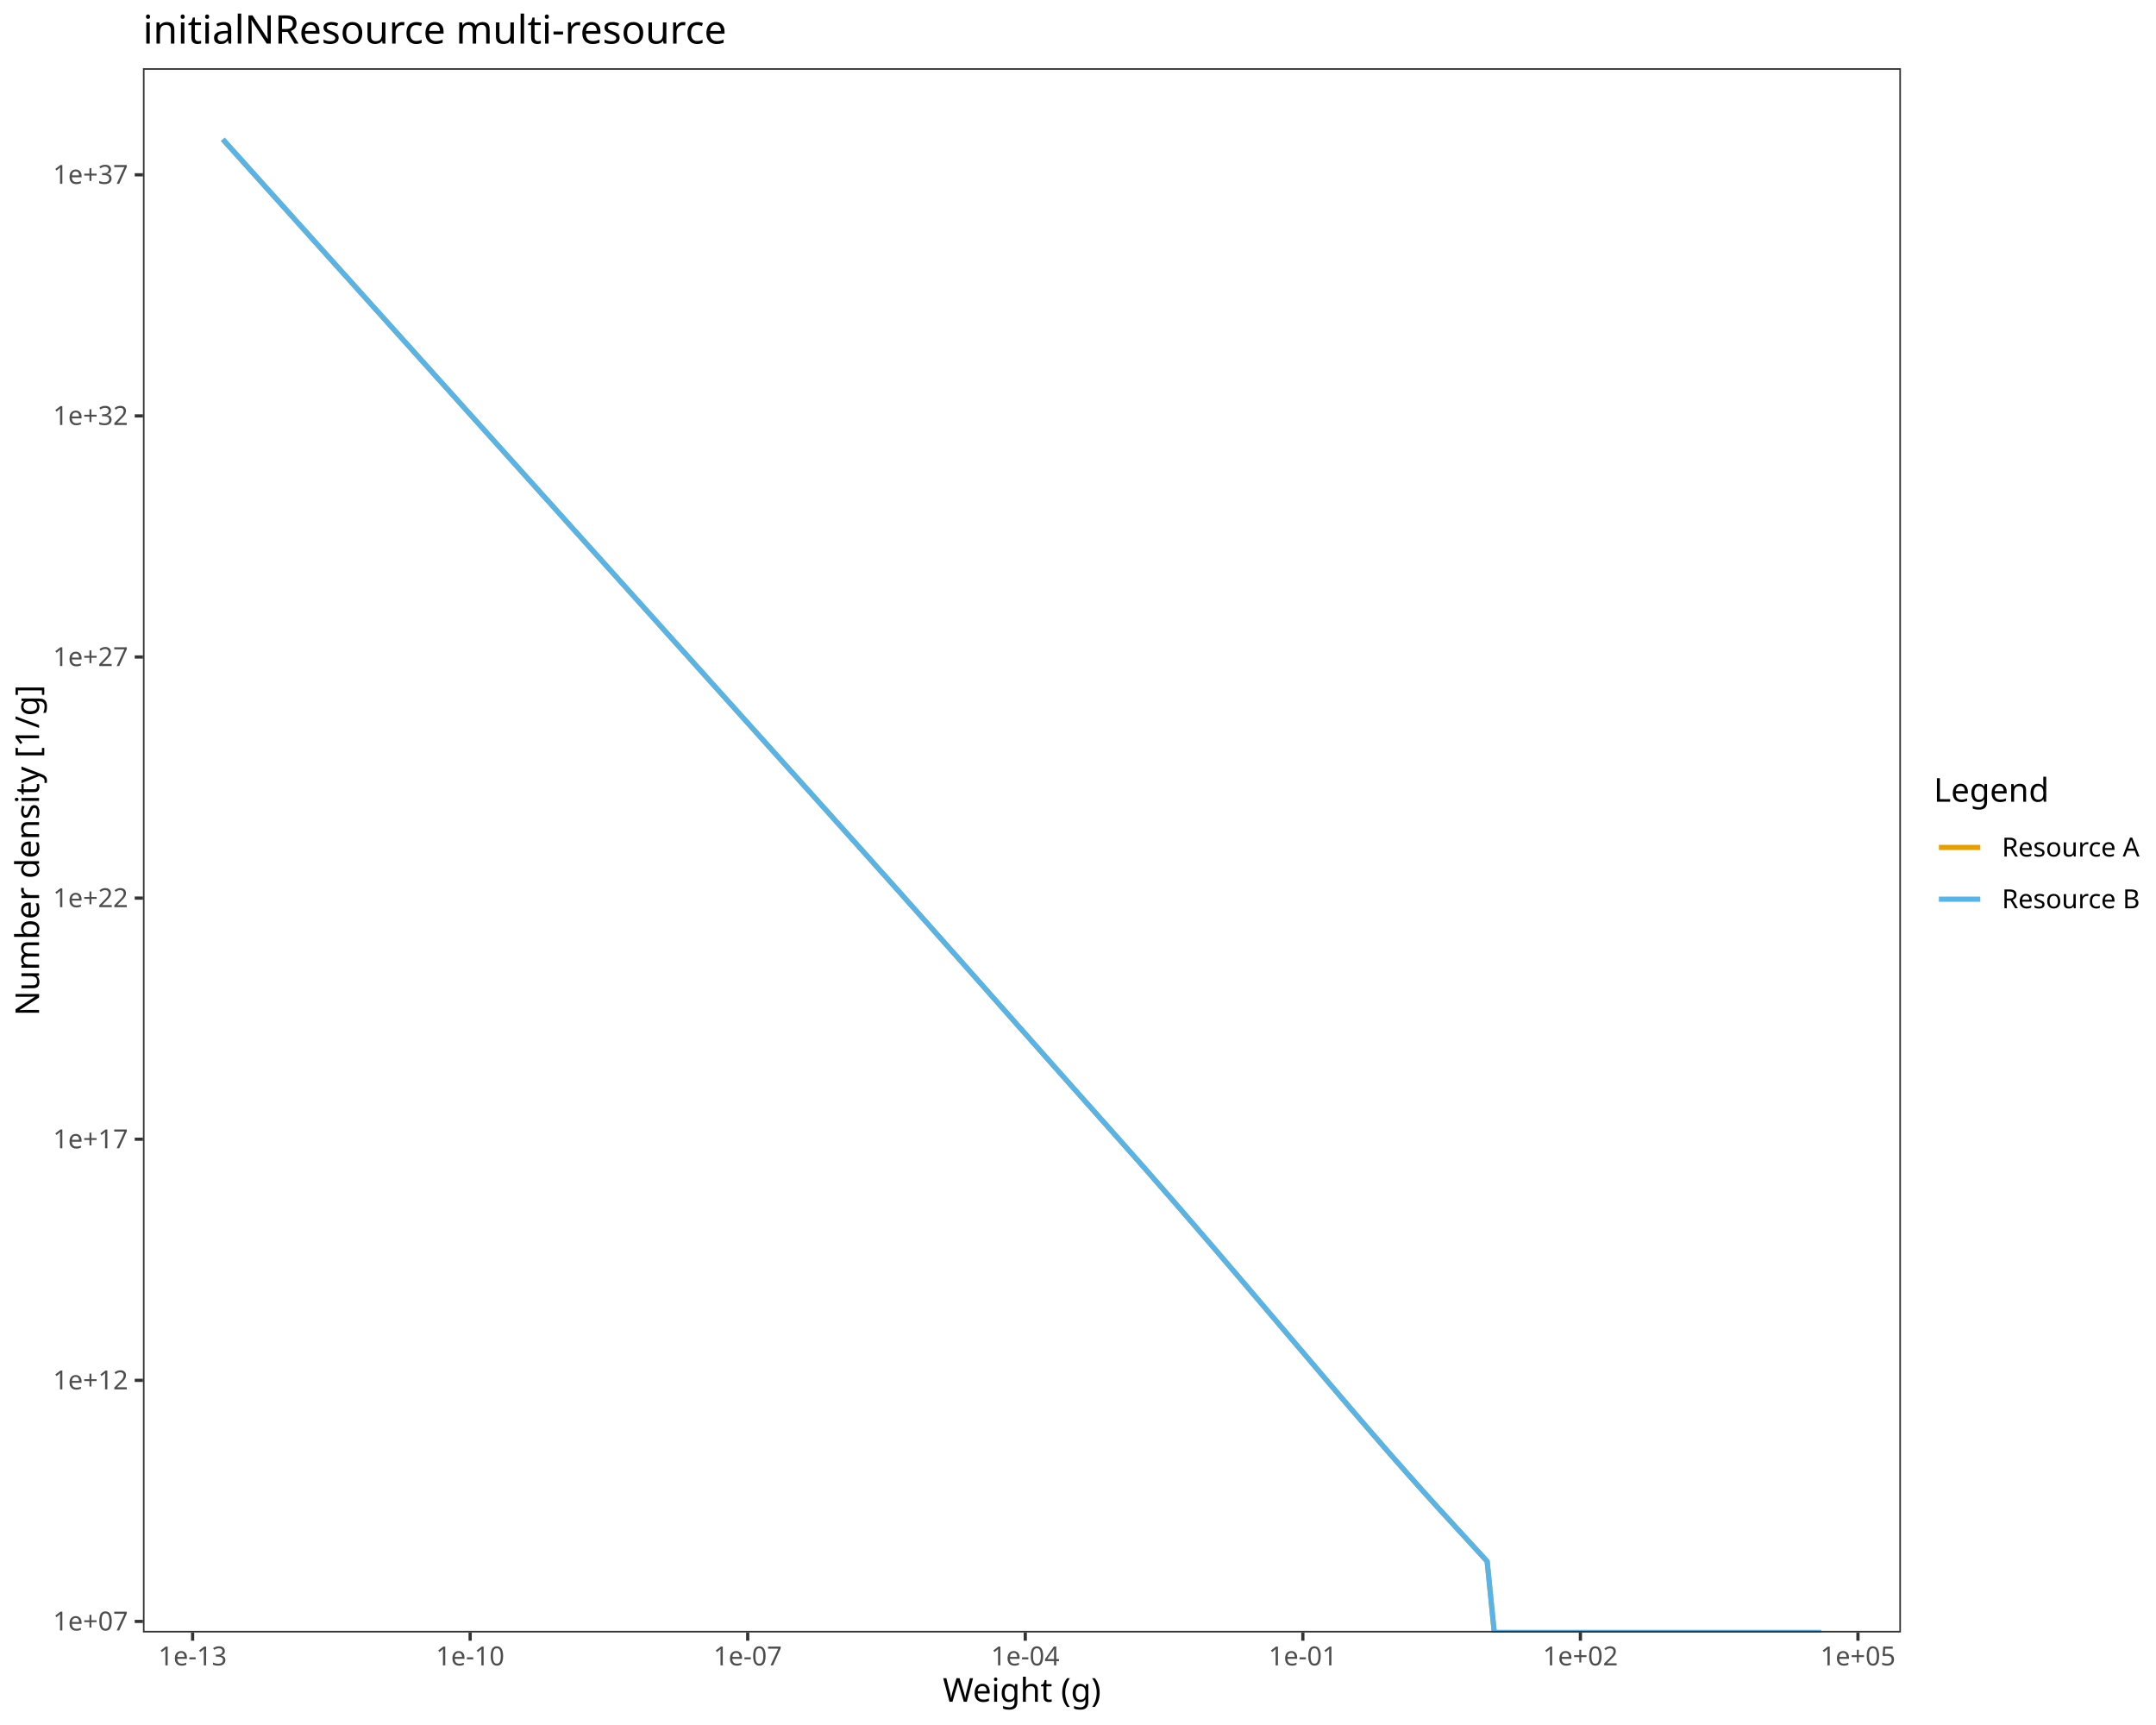
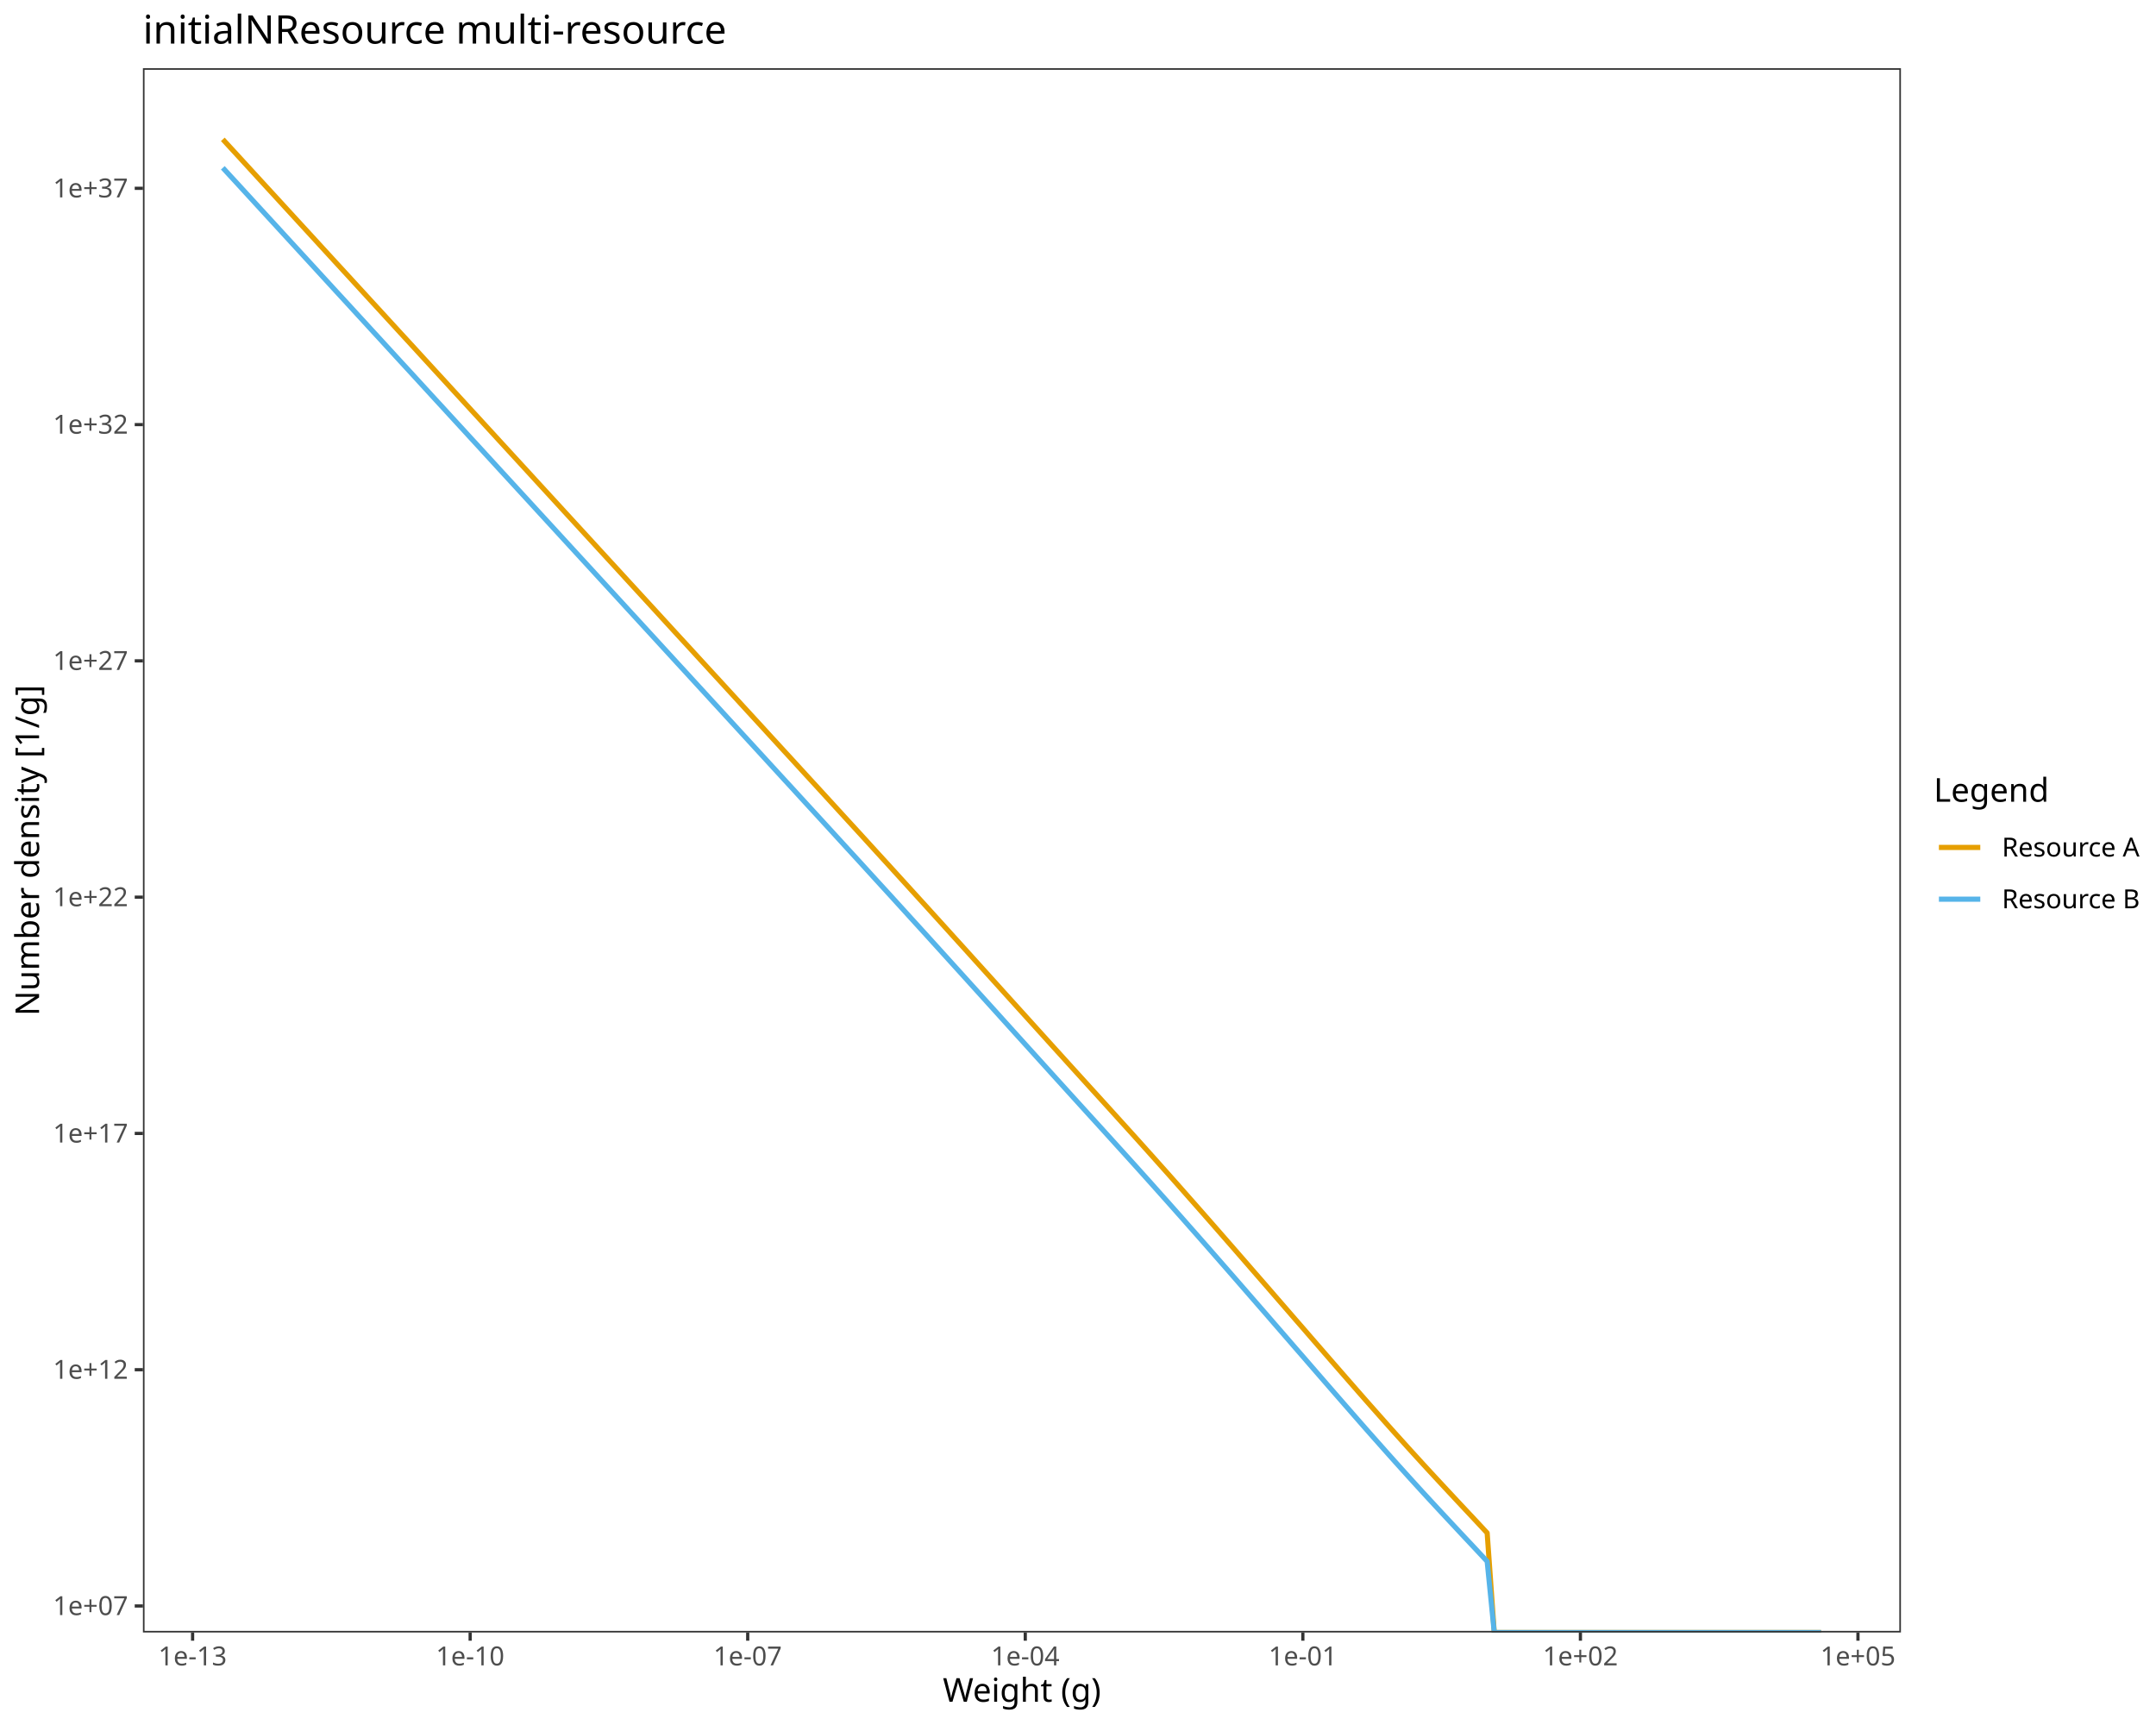
<svg xmlns="http://www.w3.org/2000/svg" class="svglite" data-engine-version="2.0" width="720.00pt" height="576.00pt" viewBox="0 0 720.00 576.00">
  <defs>
    <style type="text/css">
    .svglite line, .svglite polyline, .svglite polygon, .svglite path, .svglite rect, .svglite circle {
      fill: none;
      stroke: #000000;
      stroke-linecap: round;
      stroke-linejoin: round;
      stroke-miterlimit: 10.00;
    }
  </style>
  </defs>
  <rect width="100%" height="100%" style="stroke: none; fill: #FFFFFF;" />
  <defs>
    <clipPath id="cpMC4wMHw3MjAuMDB8MC4wMHw1NzYuMDA=">
      <rect x="0.00" y="0.00" width="720.00" height="576.00" />
    </clipPath>
  </defs>
  <g clip-path="url(#cpMC4wMHw3MjAuMDB8MC4wMHw1NzYuMDA=)">
    <rect x="0.00" y="0.00" width="720.00" height="576.00" style="stroke-width: 1.07; stroke: #FFFFFF; fill: #FFFFFF;" />
  </g>
  <defs>
    <clipPath id="cpNDcuNzN8NjM0LjgxfDIyLjc4fDU0NS4xMQ==">
      <rect x="47.73" y="22.78" width="587.09" height="522.33" />
    </clipPath>
  </defs>
  <g clip-path="url(#cpNDcuNzN8NjM0LjgxfDIyLjc4fDU0NS4xMQ==)">
    <rect x="47.73" y="22.78" width="587.09" height="522.33" style="stroke-width: 1.07; stroke: none; fill: #FFFFFF;" />
-     <polyline points="74.41,46.53 76.78,49.16 79.16,51.80 81.53,54.44 83.90,57.07 86.27,59.71 88.64,62.35 91.02,64.99 93.39,67.62 95.76,70.26 98.13,72.90 100.50,75.53 102.88,78.17 105.25,80.81 107.62,83.45 109.99,86.08 112.36,88.72 114.74,91.36 117.11,93.99 119.48,96.63 121.85,99.27 124.22,101.91 126.60,104.54 128.97,107.18 131.34,109.82 133.71,112.45 136.09,115.09 138.46,117.73 140.83,120.37 143.20,123.00 145.57,125.64 147.95,128.28 150.32,130.91 152.69,133.55 155.06,136.19 157.43,138.83 159.81,141.46 162.18,144.10 164.55,146.74 166.92,149.37 169.29,152.01 171.67,154.65 174.04,157.29 176.41,159.92 178.78,162.56 181.15,165.20 183.53,167.83 185.90,170.47 188.27,173.11 190.64,175.75 193.01,178.38 195.39,181.02 197.76,183.66 200.13,186.29 202.50,188.93 204.88,191.57 207.25,194.21 209.62,196.84 211.99,199.48 214.36,202.12 216.74,204.75 219.11,207.39 221.48,210.03 223.85,212.67 226.22,215.30 228.60,217.94 230.97,220.58 233.34,223.21 235.71,225.85 238.08,228.49 240.46,231.13 242.83,233.76 245.20,236.40 247.57,239.04 249.94,241.68 252.32,244.31 254.69,246.95 257.06,249.59 259.43,252.23 261.80,254.87 264.18,257.51 266.55,260.14 268.92,262.78 271.29,265.42 273.67,268.06 276.04,270.70 278.41,273.35 280.78,275.99 283.15,278.63 285.53,281.28 287.90,283.92 290.27,286.57 292.64,289.22 295.01,291.87 297.39,294.53 299.76,297.18 302.13,299.84 304.50,302.50 306.87,305.16 309.25,307.82 311.62,310.49 313.99,313.16 316.36,315.83 318.73,318.50 321.11,321.17 323.48,323.85 325.85,326.52 328.22,329.20 330.60,331.88 332.97,334.56 335.34,337.23 337.71,339.91 340.08,342.59 342.46,345.26 344.83,347.94 347.20,350.62 349.57,353.29 351.94,355.97 354.32,358.64 356.69,361.31 359.06,363.97 361.43,366.64 363.80,369.30 366.18,371.96 368.55,374.63 370.92,377.29 373.29,379.96 375.66,382.63 378.04,385.31 380.41,387.99 382.78,390.68 385.15,393.38 387.52,396.09 389.90,398.81 392.27,401.53 394.64,404.26 397.01,407.00 399.39,409.74 401.76,412.50 404.13,415.25 406.50,418.01 408.87,420.78 411.25,423.55 413.62,426.33 415.99,429.10 418.36,431.89 420.73,434.67 423.11,437.46 425.48,440.24 427.85,443.03 430.22,445.82 432.59,448.61 434.97,451.40 437.34,454.19 439.71,456.98 442.08,459.77 444.45,462.55 446.83,465.33 449.20,468.11 451.57,470.88 453.94,473.64 456.31,476.40 458.69,479.14 461.06,481.87 463.43,484.60 465.80,487.30 468.18,489.99 470.55,492.67 472.92,495.33 475.29,497.98 477.66,500.61 480.04,503.23 482.41,505.83 484.78,508.42 487.15,511.01 489.52,513.59 491.90,516.18 494.27,518.77 496.64,521.37 499.01,545.11 501.38,545.11 503.76,545.11 506.13,545.11 508.50,545.11 510.87,545.11 513.24,545.11 515.62,545.11 517.99,545.11 520.36,545.11 522.73,545.11 525.11,545.11 527.48,545.11 529.85,545.11 532.22,545.11 534.59,545.11 536.97,545.11 539.34,545.11 541.71,545.11 544.08,545.11 546.45,545.11 548.83,545.11 551.20,545.11 553.57,545.11 555.94,545.11 558.31,545.11 560.69,545.11 563.06,545.11 565.43,545.11 567.80,545.11 570.17,545.11 572.55,545.11 574.92,545.11 577.29,545.11 579.66,545.11 582.03,545.11 584.41,545.11 586.78,545.11 589.15,545.11 591.52,545.11 593.90,545.11 596.27,545.11 598.64,545.11 601.01,545.11 603.38,545.11 605.76,545.11 608.13,545.11 " style="stroke-width: 1.71; stroke: #E69F00; stroke-linecap: butt;" />
-     <polyline points="74.41,46.53 76.78,49.16 79.16,51.80 81.53,54.44 83.90,57.07 86.27,59.71 88.64,62.35 91.02,64.99 93.39,67.62 95.76,70.26 98.13,72.90 100.50,75.53 102.88,78.17 105.25,80.81 107.62,83.45 109.99,86.08 112.36,88.72 114.74,91.36 117.11,93.99 119.48,96.63 121.85,99.27 124.22,101.91 126.60,104.54 128.97,107.18 131.34,109.82 133.71,112.45 136.09,115.09 138.46,117.73 140.83,120.37 143.20,123.00 145.57,125.64 147.95,128.28 150.32,130.91 152.69,133.55 155.06,136.19 157.43,138.83 159.81,141.46 162.18,144.10 164.55,146.74 166.92,149.37 169.29,152.01 171.67,154.65 174.04,157.29 176.41,159.92 178.78,162.56 181.15,165.20 183.53,167.83 185.90,170.47 188.27,173.11 190.64,175.75 193.01,178.38 195.39,181.02 197.76,183.66 200.13,186.29 202.50,188.93 204.88,191.57 207.25,194.21 209.62,196.84 211.99,199.48 214.36,202.12 216.74,204.75 219.11,207.39 221.48,210.03 223.85,212.67 226.22,215.30 228.60,217.94 230.97,220.58 233.34,223.21 235.71,225.85 238.08,228.49 240.46,231.13 242.83,233.76 245.20,236.40 247.57,239.04 249.94,241.68 252.32,244.31 254.69,246.95 257.06,249.59 259.43,252.23 261.80,254.87 264.18,257.51 266.55,260.14 268.92,262.78 271.29,265.42 273.67,268.06 276.04,270.70 278.41,273.35 280.78,275.99 283.15,278.63 285.53,281.28 287.90,283.92 290.27,286.57 292.64,289.22 295.01,291.87 297.39,294.53 299.76,297.18 302.13,299.84 304.50,302.50 306.87,305.16 309.25,307.82 311.62,310.49 313.99,313.16 316.36,315.83 318.73,318.50 321.11,321.17 323.48,323.85 325.85,326.52 328.22,329.20 330.60,331.88 332.97,334.56 335.34,337.23 337.71,339.91 340.08,342.59 342.46,345.26 344.83,347.94 347.20,350.62 349.57,353.29 351.94,355.97 354.32,358.64 356.69,361.31 359.06,363.97 361.43,366.64 363.80,369.30 366.18,371.96 368.55,374.63 370.92,377.29 373.29,379.96 375.66,382.63 378.04,385.31 380.41,387.99 382.78,390.68 385.15,393.38 387.52,396.09 389.90,398.81 392.27,401.53 394.64,404.26 397.01,407.00 399.39,409.74 401.76,412.50 404.13,415.25 406.50,418.01 408.87,420.78 411.25,423.55 413.62,426.33 415.99,429.10 418.36,431.89 420.73,434.67 423.11,437.46 425.48,440.24 427.85,443.03 430.22,445.82 432.59,448.61 434.97,451.40 437.34,454.19 439.71,456.98 442.08,459.77 444.45,462.55 446.83,465.33 449.20,468.11 451.57,470.88 453.94,473.64 456.31,476.40 458.69,479.14 461.06,481.87 463.43,484.60 465.80,487.30 468.18,489.99 470.55,492.67 472.92,495.33 475.29,497.98 477.66,500.61 480.04,503.23 482.41,505.83 484.78,508.42 487.15,511.01 489.52,513.59 491.90,516.18 494.27,518.77 496.64,521.37 499.01,545.11 501.38,545.11 503.76,545.11 506.13,545.11 508.50,545.11 510.87,545.11 513.24,545.11 515.62,545.11 517.99,545.11 520.36,545.11 522.73,545.11 525.11,545.11 527.48,545.11 529.85,545.11 532.22,545.11 534.59,545.11 536.97,545.11 539.34,545.11 541.71,545.11 544.08,545.11 546.45,545.11 548.83,545.11 551.20,545.11 553.57,545.11 555.94,545.11 558.31,545.11 560.69,545.11 563.06,545.11 565.43,545.11 567.80,545.11 570.17,545.11 572.55,545.11 574.92,545.11 577.29,545.11 579.66,545.11 582.03,545.11 584.41,545.11 586.78,545.11 589.15,545.11 591.52,545.11 593.90,545.11 596.27,545.11 598.64,545.11 601.01,545.11 603.38,545.11 605.76,545.11 608.13,545.11 " style="stroke-width: 1.71; stroke: #56B4E9; stroke-linecap: butt;" />
+     <polyline points="74.41,46.53 76.78,49.11 79.16,51.69 81.53,54.28 83.90,56.86 86.27,59.45 88.64,62.03 91.02,64.62 93.39,67.20 95.76,69.79 98.13,72.37 100.50,74.95 102.88,77.54 105.25,80.12 107.62,82.71 109.99,85.29 112.36,87.88 114.74,90.46 117.11,93.04 119.48,95.63 121.85,98.21 124.22,100.80 126.60,103.38 128.97,105.97 131.34,108.55 133.71,111.14 136.09,113.72 138.46,116.30 140.83,118.89 143.20,121.47 145.57,124.06 147.95,126.64 150.32,129.23 152.69,131.81 155.06,134.39 157.43,136.98 159.81,139.56 162.18,142.15 164.55,144.73 166.92,147.32 169.29,149.90 171.67,152.49 174.04,155.07 176.41,157.65 178.78,160.24 181.15,162.82 183.53,165.41 185.90,167.99 188.27,170.58 190.64,173.16 193.01,175.74 195.39,178.33 197.76,180.91 200.13,183.50 202.50,186.08 204.88,188.67 207.25,191.25 209.62,193.84 211.99,196.42 214.36,199.00 216.74,201.59 219.11,204.17 221.48,206.76 223.85,209.34 226.22,211.93 228.60,214.51 230.97,217.09 233.34,219.68 235.71,222.26 238.08,224.85 240.46,227.43 242.83,230.02 245.20,232.60 247.57,235.19 249.94,237.77 252.32,240.36 254.69,242.94 257.06,245.53 259.43,248.11 261.80,250.70 264.18,253.28 266.55,255.87 268.92,258.46 271.29,261.04 273.67,263.63 276.04,266.22 278.41,268.81 280.78,271.40 283.15,273.99 285.53,276.58 287.90,279.17 290.27,281.77 292.64,284.37 295.01,286.96 297.39,289.56 299.76,292.17 302.13,294.77 304.50,297.38 306.87,299.98 309.25,302.59 311.62,305.21 313.99,307.82 316.36,310.44 318.73,313.06 321.11,315.68 323.48,318.30 325.85,320.92 328.22,323.54 330.60,326.17 332.97,328.79 335.34,331.42 337.71,334.04 340.08,336.66 342.46,339.29 344.83,341.91 347.20,344.53 349.57,347.15 351.94,349.77 354.32,352.39 356.69,355.01 359.06,357.62 361.43,360.23 363.80,362.84 366.18,365.45 368.55,368.06 370.92,370.67 373.29,373.29 375.66,375.90 378.04,378.53 380.41,381.16 382.78,383.80 385.15,386.44 387.52,389.10 389.90,391.76 392.27,394.43 394.64,397.10 397.01,399.79 399.39,402.48 401.76,405.17 404.13,407.87 406.50,410.58 408.87,413.29 411.25,416.01 413.62,418.73 415.99,421.45 418.36,424.18 420.73,426.90 423.11,429.63 425.48,432.37 427.85,435.10 430.22,437.83 432.59,440.57 434.97,443.30 437.34,446.04 439.71,448.77 442.08,451.50 444.45,454.23 446.83,456.96 449.20,459.68 451.57,462.39 453.94,465.10 456.31,467.80 458.69,470.49 461.06,473.16 463.43,475.83 465.80,478.48 468.18,481.12 470.55,483.75 472.92,486.35 475.29,488.95 477.66,491.52 480.04,494.09 482.41,496.64 484.78,499.18 487.15,501.72 489.52,504.25 491.90,506.78 494.27,509.32 496.64,511.87 499.01,545.11 501.38,545.11 503.76,545.11 506.13,545.11 508.50,545.11 510.87,545.11 513.24,545.11 515.62,545.11 517.99,545.11 520.36,545.11 522.73,545.11 525.11,545.11 527.48,545.11 529.85,545.11 532.22,545.11 534.59,545.11 536.97,545.11 539.34,545.11 541.71,545.11 544.08,545.11 546.45,545.11 548.83,545.11 551.20,545.11 553.57,545.11 555.94,545.11 558.31,545.11 560.69,545.11 563.06,545.11 565.43,545.11 567.80,545.11 570.17,545.11 572.55,545.11 574.92,545.11 577.29,545.11 579.66,545.11 582.03,545.11 584.41,545.11 586.78,545.11 589.15,545.11 591.52,545.11 593.90,545.11 596.27,545.11 598.64,545.11 601.01,545.11 603.38,545.11 605.76,545.11 608.13,545.11 " style="stroke-width: 1.71; stroke: #E69F00; stroke-linecap: butt;" />
+     <polyline points="74.41,56.03 76.78,58.61 79.16,61.19 81.53,63.78 83.90,66.36 86.27,68.95 88.64,71.53 91.02,74.12 93.39,76.70 95.76,79.29 98.13,81.87 100.50,84.45 102.88,87.04 105.25,89.62 107.62,92.21 109.99,94.79 112.36,97.38 114.74,99.96 117.11,102.54 119.48,105.13 121.85,107.71 124.22,110.30 126.60,112.88 128.97,115.47 131.34,118.05 133.71,120.64 136.09,123.22 138.46,125.80 140.83,128.39 143.20,130.97 145.57,133.56 147.95,136.14 150.32,138.73 152.69,141.31 155.06,143.89 157.43,146.48 159.81,149.06 162.18,151.65 164.55,154.23 166.92,156.82 169.29,159.40 171.67,161.99 174.04,164.57 176.41,167.15 178.78,169.74 181.15,172.32 183.53,174.91 185.90,177.49 188.27,180.08 190.64,182.66 193.01,185.24 195.39,187.83 197.76,190.41 200.13,193.00 202.50,195.58 204.88,198.17 207.25,200.75 209.62,203.34 211.99,205.92 214.36,208.50 216.74,211.09 219.11,213.67 221.48,216.26 223.85,218.84 226.22,221.43 228.60,224.01 230.97,226.60 233.34,229.18 235.71,231.76 238.08,234.35 240.46,236.93 242.83,239.52 245.20,242.10 247.57,244.69 249.94,247.27 252.32,249.86 254.69,252.44 257.06,255.03 259.43,257.61 261.80,260.20 264.18,262.78 266.55,265.37 268.92,267.96 271.29,270.54 273.67,273.13 276.04,275.72 278.41,278.31 280.78,280.90 283.15,283.49 285.53,286.08 287.90,288.67 290.27,291.27 292.64,293.87 295.01,296.46 297.39,299.06 299.76,301.67 302.13,304.27 304.50,306.88 306.87,309.48 309.25,312.09 311.62,314.71 313.99,317.32 316.36,319.94 318.73,322.56 321.11,325.18 323.48,327.80 325.85,330.42 328.22,333.04 330.60,335.67 332.97,338.29 335.34,340.92 337.71,343.54 340.08,346.16 342.46,348.79 344.83,351.41 347.20,354.03 349.57,356.65 351.94,359.27 354.32,361.89 356.69,364.51 359.06,367.12 361.43,369.73 363.80,372.34 366.18,374.95 368.55,377.56 370.92,380.17 373.29,382.79 375.66,385.40 378.04,388.03 380.41,390.66 382.78,393.30 385.15,395.94 387.52,398.60 389.90,401.26 392.27,403.93 394.64,406.60 397.01,409.29 399.39,411.98 401.76,414.67 404.13,417.37 406.50,420.08 408.87,422.79 411.25,425.51 413.62,428.23 415.99,430.95 418.36,433.68 420.73,436.40 423.11,439.13 425.48,441.87 427.85,444.60 430.22,447.33 432.59,450.07 434.97,452.80 437.34,455.54 439.71,458.27 442.08,461.00 444.45,463.73 446.83,466.46 449.20,469.18 451.57,471.89 453.94,474.60 456.31,477.30 458.69,479.99 461.06,482.66 463.43,485.33 465.80,487.98 468.18,490.62 470.55,493.25 472.92,495.85 475.29,498.45 477.66,501.02 480.04,503.59 482.41,506.14 484.78,508.68 487.15,511.22 489.52,513.75 491.90,516.28 494.27,518.82 496.64,521.37 499.01,545.11 501.38,545.11 503.76,545.11 506.13,545.11 508.50,545.11 510.87,545.11 513.24,545.11 515.62,545.11 517.99,545.11 520.36,545.11 522.73,545.11 525.11,545.11 527.48,545.11 529.85,545.11 532.22,545.11 534.59,545.11 536.97,545.11 539.34,545.11 541.71,545.11 544.08,545.11 546.45,545.11 548.83,545.11 551.20,545.11 553.57,545.11 555.94,545.11 558.31,545.11 560.69,545.11 563.06,545.11 565.43,545.11 567.80,545.11 570.17,545.11 572.55,545.11 574.92,545.11 577.29,545.11 579.66,545.11 582.03,545.11 584.41,545.11 586.78,545.11 589.15,545.11 591.52,545.11 593.90,545.11 596.27,545.11 598.64,545.11 601.01,545.11 603.38,545.11 605.76,545.11 608.13,545.11 " style="stroke-width: 1.71; stroke: #56B4E9; stroke-linecap: butt;" />
    <rect x="47.73" y="22.78" width="587.09" height="522.33" style="stroke-width: 1.07; stroke: #333333;" />
  </g>
  <g clip-path="url(#cpMC4wMHw3MjAuMDB8MC4wMHw1NzYuMDA=)">
-     <text x="42.79" y="544.44" text-anchor="end" style="font-size: 8.80px; fill: #4D4D4D; font-family: sans;" textLength="24.72px" lengthAdjust="spacingAndGlyphs">1e+07</text>
-     <text x="42.79" y="463.93" text-anchor="end" style="font-size: 8.80px; fill: #4D4D4D; font-family: sans;" textLength="24.72px" lengthAdjust="spacingAndGlyphs">1e+12</text>
-     <text x="42.79" y="383.43" text-anchor="end" style="font-size: 8.80px; fill: #4D4D4D; font-family: sans;" textLength="24.72px" lengthAdjust="spacingAndGlyphs">1e+17</text>
-     <text x="42.79" y="302.92" text-anchor="end" style="font-size: 8.80px; fill: #4D4D4D; font-family: sans;" textLength="24.72px" lengthAdjust="spacingAndGlyphs">1e+22</text>
-     <text x="42.79" y="222.41" text-anchor="end" style="font-size: 8.80px; fill: #4D4D4D; font-family: sans;" textLength="24.72px" lengthAdjust="spacingAndGlyphs">1e+27</text>
-     <text x="42.79" y="141.90" text-anchor="end" style="font-size: 8.80px; fill: #4D4D4D; font-family: sans;" textLength="24.72px" lengthAdjust="spacingAndGlyphs">1e+32</text>
-     <text x="42.79" y="61.39" text-anchor="end" style="font-size: 8.80px; fill: #4D4D4D; font-family: sans;" textLength="24.72px" lengthAdjust="spacingAndGlyphs">1e+37</text>
-     <polyline points="44.99,541.41 47.73,541.41 " style="stroke-width: 1.07; stroke: #333333; stroke-linecap: butt;" />
-     <polyline points="44.99,460.91 47.73,460.91 " style="stroke-width: 1.07; stroke: #333333; stroke-linecap: butt;" />
-     <polyline points="44.99,380.40 47.73,380.40 " style="stroke-width: 1.07; stroke: #333333; stroke-linecap: butt;" />
-     <polyline points="44.99,299.89 47.73,299.89 " style="stroke-width: 1.07; stroke: #333333; stroke-linecap: butt;" />
-     <polyline points="44.99,219.38 47.73,219.38 " style="stroke-width: 1.07; stroke: #333333; stroke-linecap: butt;" />
-     <polyline points="44.99,138.87 47.73,138.87 " style="stroke-width: 1.07; stroke: #333333; stroke-linecap: butt;" />
-     <polyline points="44.99,58.37 47.73,58.37 " style="stroke-width: 1.07; stroke: #333333; stroke-linecap: butt;" />
+     <text x="42.79" y="539.29" text-anchor="end" style="font-size: 8.80px; fill: #4D4D4D; font-family: sans;" textLength="24.72px" lengthAdjust="spacingAndGlyphs">1e+07</text>
+     <text x="42.79" y="460.39" text-anchor="end" style="font-size: 8.80px; fill: #4D4D4D; font-family: sans;" textLength="24.72px" lengthAdjust="spacingAndGlyphs">1e+12</text>
+     <text x="42.79" y="381.50" text-anchor="end" style="font-size: 8.80px; fill: #4D4D4D; font-family: sans;" textLength="24.72px" lengthAdjust="spacingAndGlyphs">1e+17</text>
+     <text x="42.79" y="302.60" text-anchor="end" style="font-size: 8.80px; fill: #4D4D4D; font-family: sans;" textLength="24.72px" lengthAdjust="spacingAndGlyphs">1e+22</text>
+     <text x="42.79" y="223.70" text-anchor="end" style="font-size: 8.80px; fill: #4D4D4D; font-family: sans;" textLength="24.72px" lengthAdjust="spacingAndGlyphs">1e+27</text>
+     <text x="42.79" y="144.80" text-anchor="end" style="font-size: 8.80px; fill: #4D4D4D; font-family: sans;" textLength="24.72px" lengthAdjust="spacingAndGlyphs">1e+32</text>
+     <text x="42.79" y="65.91" text-anchor="end" style="font-size: 8.80px; fill: #4D4D4D; font-family: sans;" textLength="24.72px" lengthAdjust="spacingAndGlyphs">1e+37</text>
+     <polyline points="44.99,536.26 47.73,536.26 " style="stroke-width: 1.07; stroke: #333333; stroke-linecap: butt;" />
+     <polyline points="44.99,457.37 47.73,457.37 " style="stroke-width: 1.07; stroke: #333333; stroke-linecap: butt;" />
+     <polyline points="44.99,378.47 47.73,378.47 " style="stroke-width: 1.07; stroke: #333333; stroke-linecap: butt;" />
+     <polyline points="44.99,299.57 47.73,299.57 " style="stroke-width: 1.07; stroke: #333333; stroke-linecap: butt;" />
+     <polyline points="44.99,220.67 47.73,220.67 " style="stroke-width: 1.07; stroke: #333333; stroke-linecap: butt;" />
+     <polyline points="44.99,141.78 47.73,141.78 " style="stroke-width: 1.07; stroke: #333333; stroke-linecap: butt;" />
+     <polyline points="44.99,62.88 47.73,62.88 " style="stroke-width: 1.07; stroke: #333333; stroke-linecap: butt;" />
    <polyline points="64.32,547.85 64.32,545.11 " style="stroke-width: 1.07; stroke: #333333; stroke-linecap: butt;" />
    <polyline points="157.01,547.85 157.01,545.11 " style="stroke-width: 1.07; stroke: #333333; stroke-linecap: butt;" />
    <polyline points="249.70,547.85 249.70,545.11 " style="stroke-width: 1.07; stroke: #333333; stroke-linecap: butt;" />
    <polyline points="342.39,547.85 342.39,545.11 " style="stroke-width: 1.07; stroke: #333333; stroke-linecap: butt;" />
    <polyline points="435.09,547.85 435.09,545.11 " style="stroke-width: 1.07; stroke: #333333; stroke-linecap: butt;" />
    <polyline points="527.78,547.85 527.78,545.11 " style="stroke-width: 1.07; stroke: #333333; stroke-linecap: butt;" />
    <polyline points="620.47,547.85 620.47,545.11 " style="stroke-width: 1.07; stroke: #333333; stroke-linecap: butt;" />
    <text x="64.32" y="556.10" text-anchor="middle" style="font-size: 8.80px; fill: #4D4D4D; font-family: sans;" textLength="22.51px" lengthAdjust="spacingAndGlyphs">1e-13</text>
    <text x="157.01" y="556.10" text-anchor="middle" style="font-size: 8.80px; fill: #4D4D4D; font-family: sans;" textLength="22.51px" lengthAdjust="spacingAndGlyphs">1e-10</text>
    <text x="249.70" y="556.10" text-anchor="middle" style="font-size: 8.80px; fill: #4D4D4D; font-family: sans;" textLength="22.51px" lengthAdjust="spacingAndGlyphs">1e-07</text>
    <text x="342.39" y="556.10" text-anchor="middle" style="font-size: 8.80px; fill: #4D4D4D; font-family: sans;" textLength="22.51px" lengthAdjust="spacingAndGlyphs">1e-04</text>
    <text x="435.09" y="556.10" text-anchor="middle" style="font-size: 8.80px; fill: #4D4D4D; font-family: sans;" textLength="22.51px" lengthAdjust="spacingAndGlyphs">1e-01</text>
    <text x="527.78" y="556.10" text-anchor="middle" style="font-size: 8.80px; fill: #4D4D4D; font-family: sans;" textLength="24.72px" lengthAdjust="spacingAndGlyphs">1e+02</text>
    <text x="620.47" y="556.10" text-anchor="middle" style="font-size: 8.80px; fill: #4D4D4D; font-family: sans;" textLength="24.72px" lengthAdjust="spacingAndGlyphs">1e+05</text>
    <text x="341.27" y="568.24" text-anchor="middle" style="font-size: 11.00px; font-family: sans;" textLength="50.73px" lengthAdjust="spacingAndGlyphs">Weight (g)</text>
    <text transform="translate(13.05,283.95) rotate(-90)" text-anchor="middle" style="font-size: 11.00px; font-family: sans;" textLength="101.51px" lengthAdjust="spacingAndGlyphs">Number density [1/g]</text>
    <rect x="645.77" y="259.00" width="68.75" height="49.89" style="stroke-width: 1.07; stroke: none; fill: #FFFFFF;" />
    <text x="645.77" y="267.71" style="font-size: 11.00px; font-family: sans;" textLength="36.71px" lengthAdjust="spacingAndGlyphs">Legend</text>
    <rect x="645.77" y="274.33" width="17.28" height="17.28" style="stroke-width: 1.07; stroke: none; fill: #FFFFFF;" />
    <line x1="647.50" y1="282.97" x2="661.32" y2="282.97" style="stroke-width: 1.71; stroke: #E69F00; stroke-linecap: butt;" />
    <rect x="645.77" y="291.61" width="17.28" height="17.28" style="stroke-width: 1.07; stroke: none; fill: #FFFFFF;" />
    <line x1="647.50" y1="300.25" x2="661.32" y2="300.25" style="stroke-width: 1.71; stroke: #56B4E9; stroke-linecap: butt;" />
    <text x="668.53" y="286.00" style="font-size: 8.80px; font-family: sans;" textLength="45.99px" lengthAdjust="spacingAndGlyphs">Resource A</text>
    <text x="668.53" y="303.28" style="font-size: 8.80px; font-family: sans;" textLength="45.99px" lengthAdjust="spacingAndGlyphs">Resource B</text>
    <text x="47.73" y="14.56" style="font-size: 13.20px; font-family: sans;" textLength="183.42px" lengthAdjust="spacingAndGlyphs">initialNResource multi-resource</text>
  </g>
</svg>
